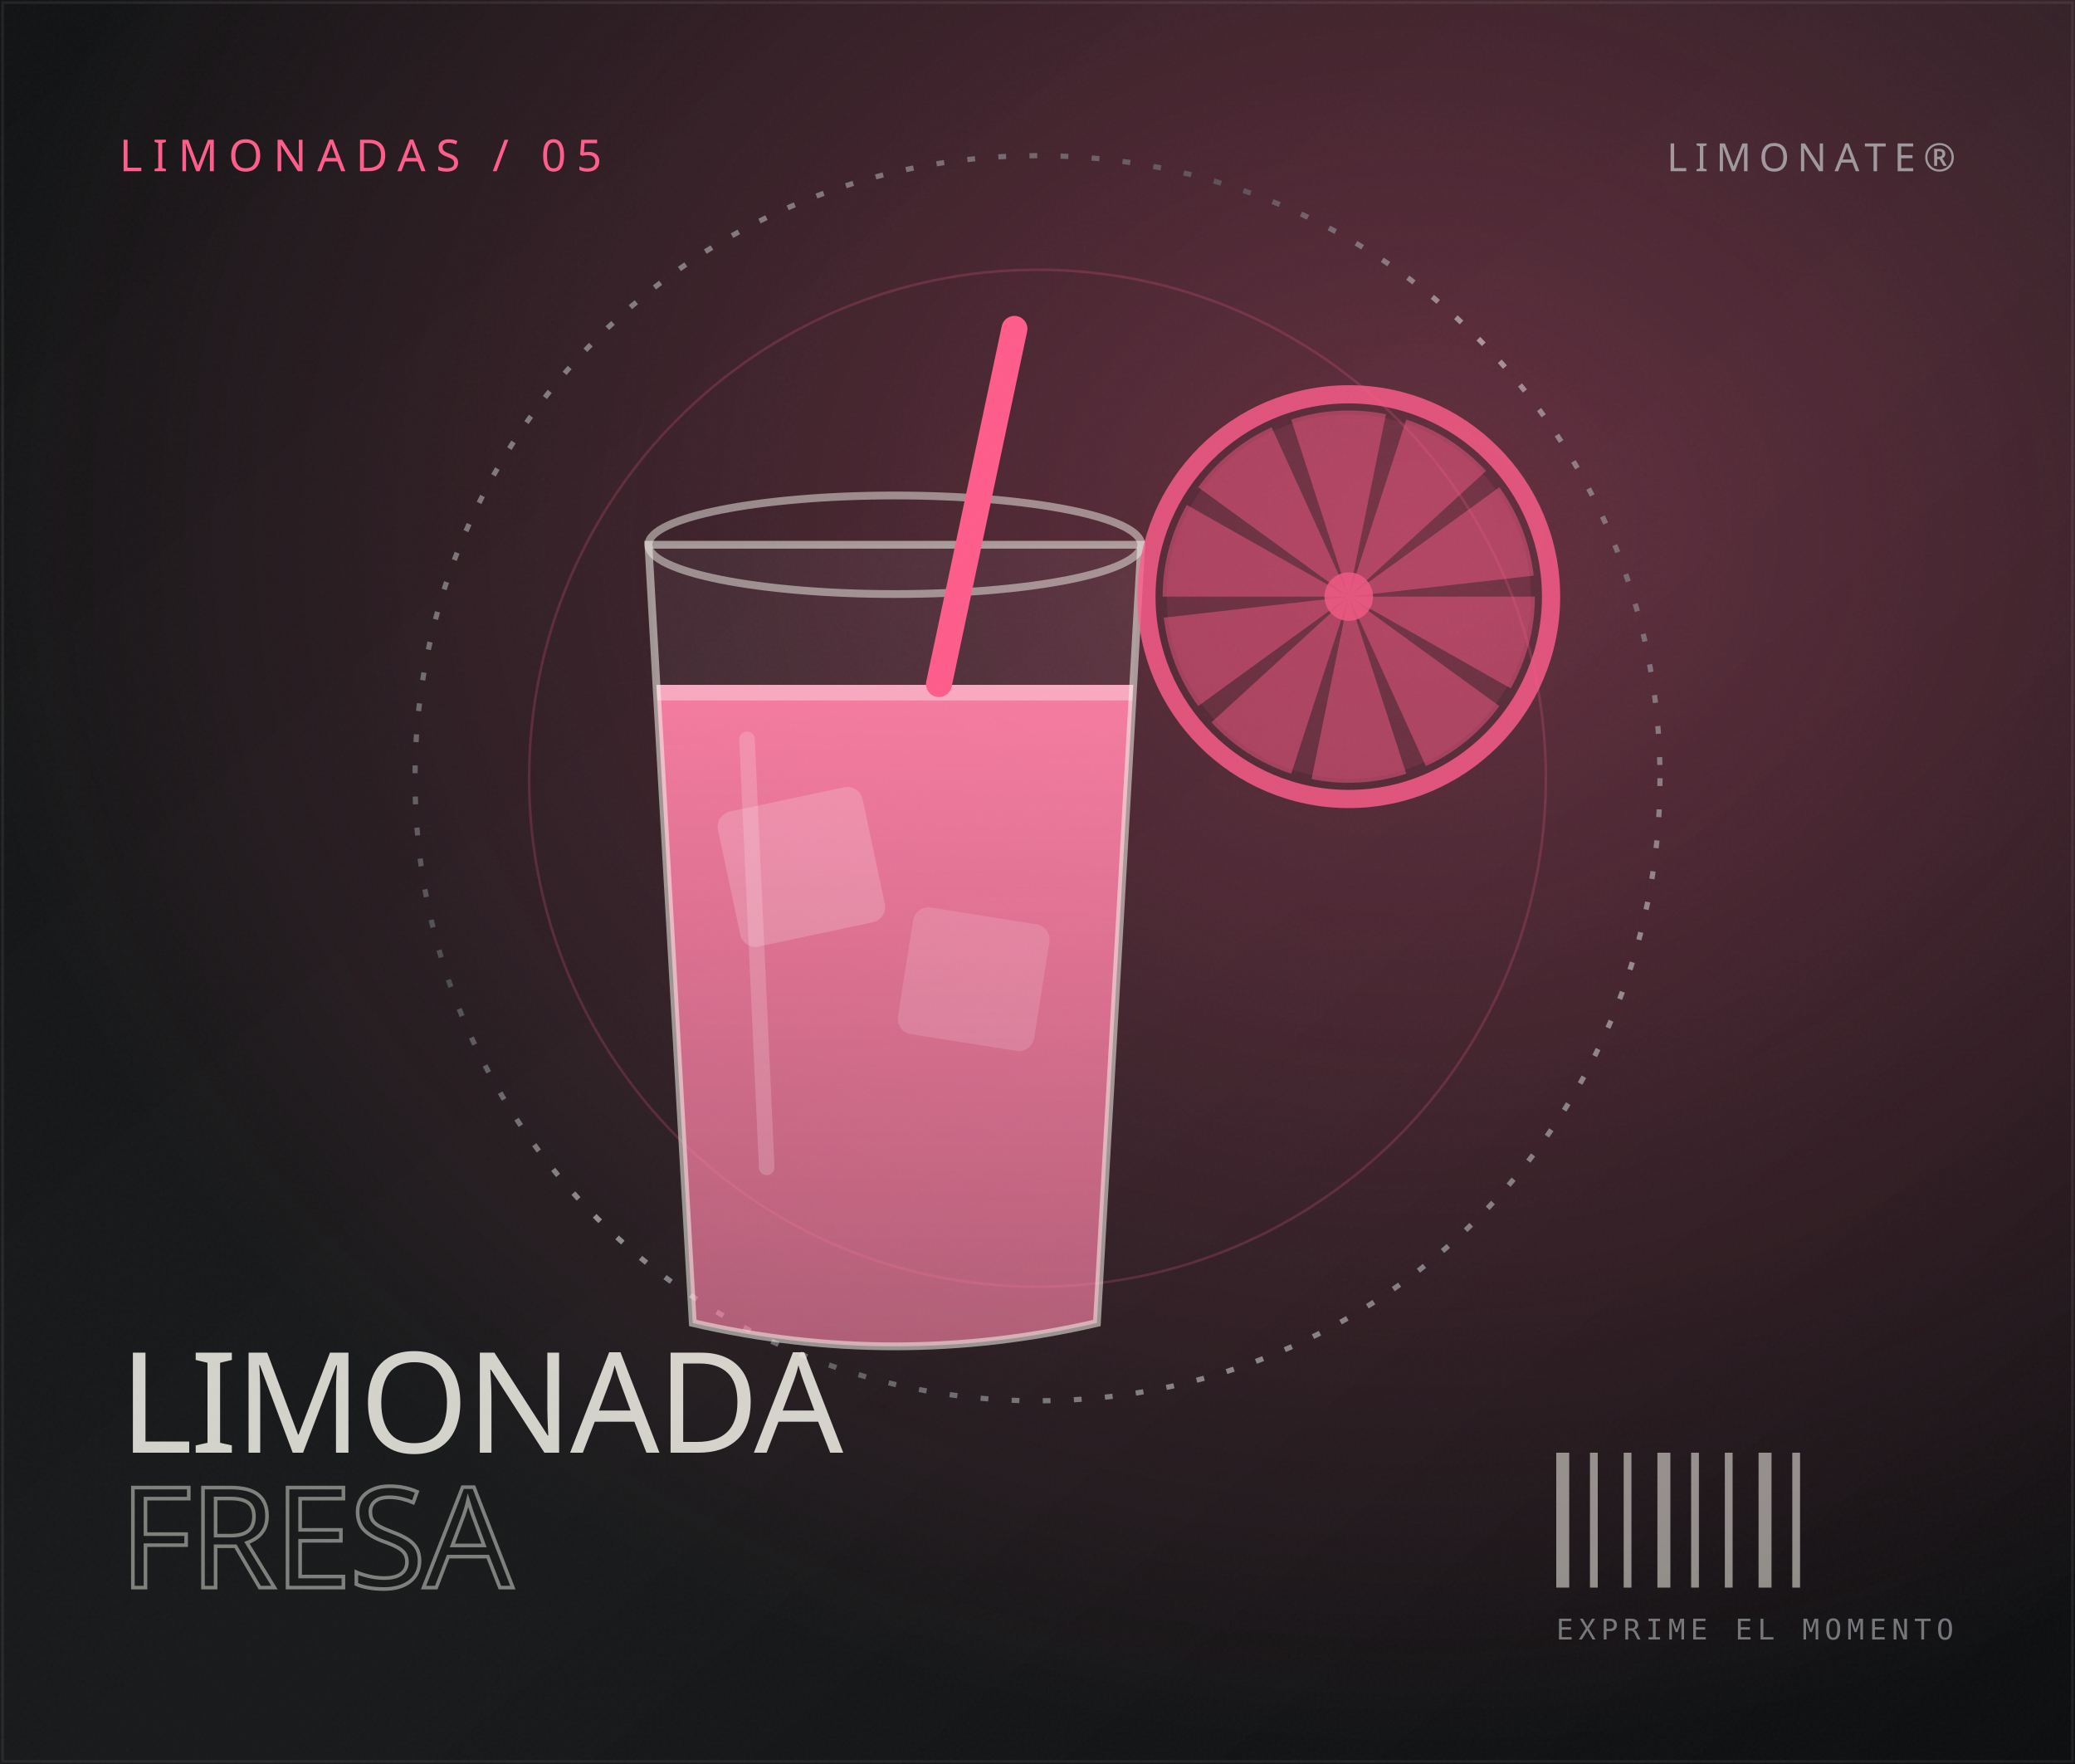
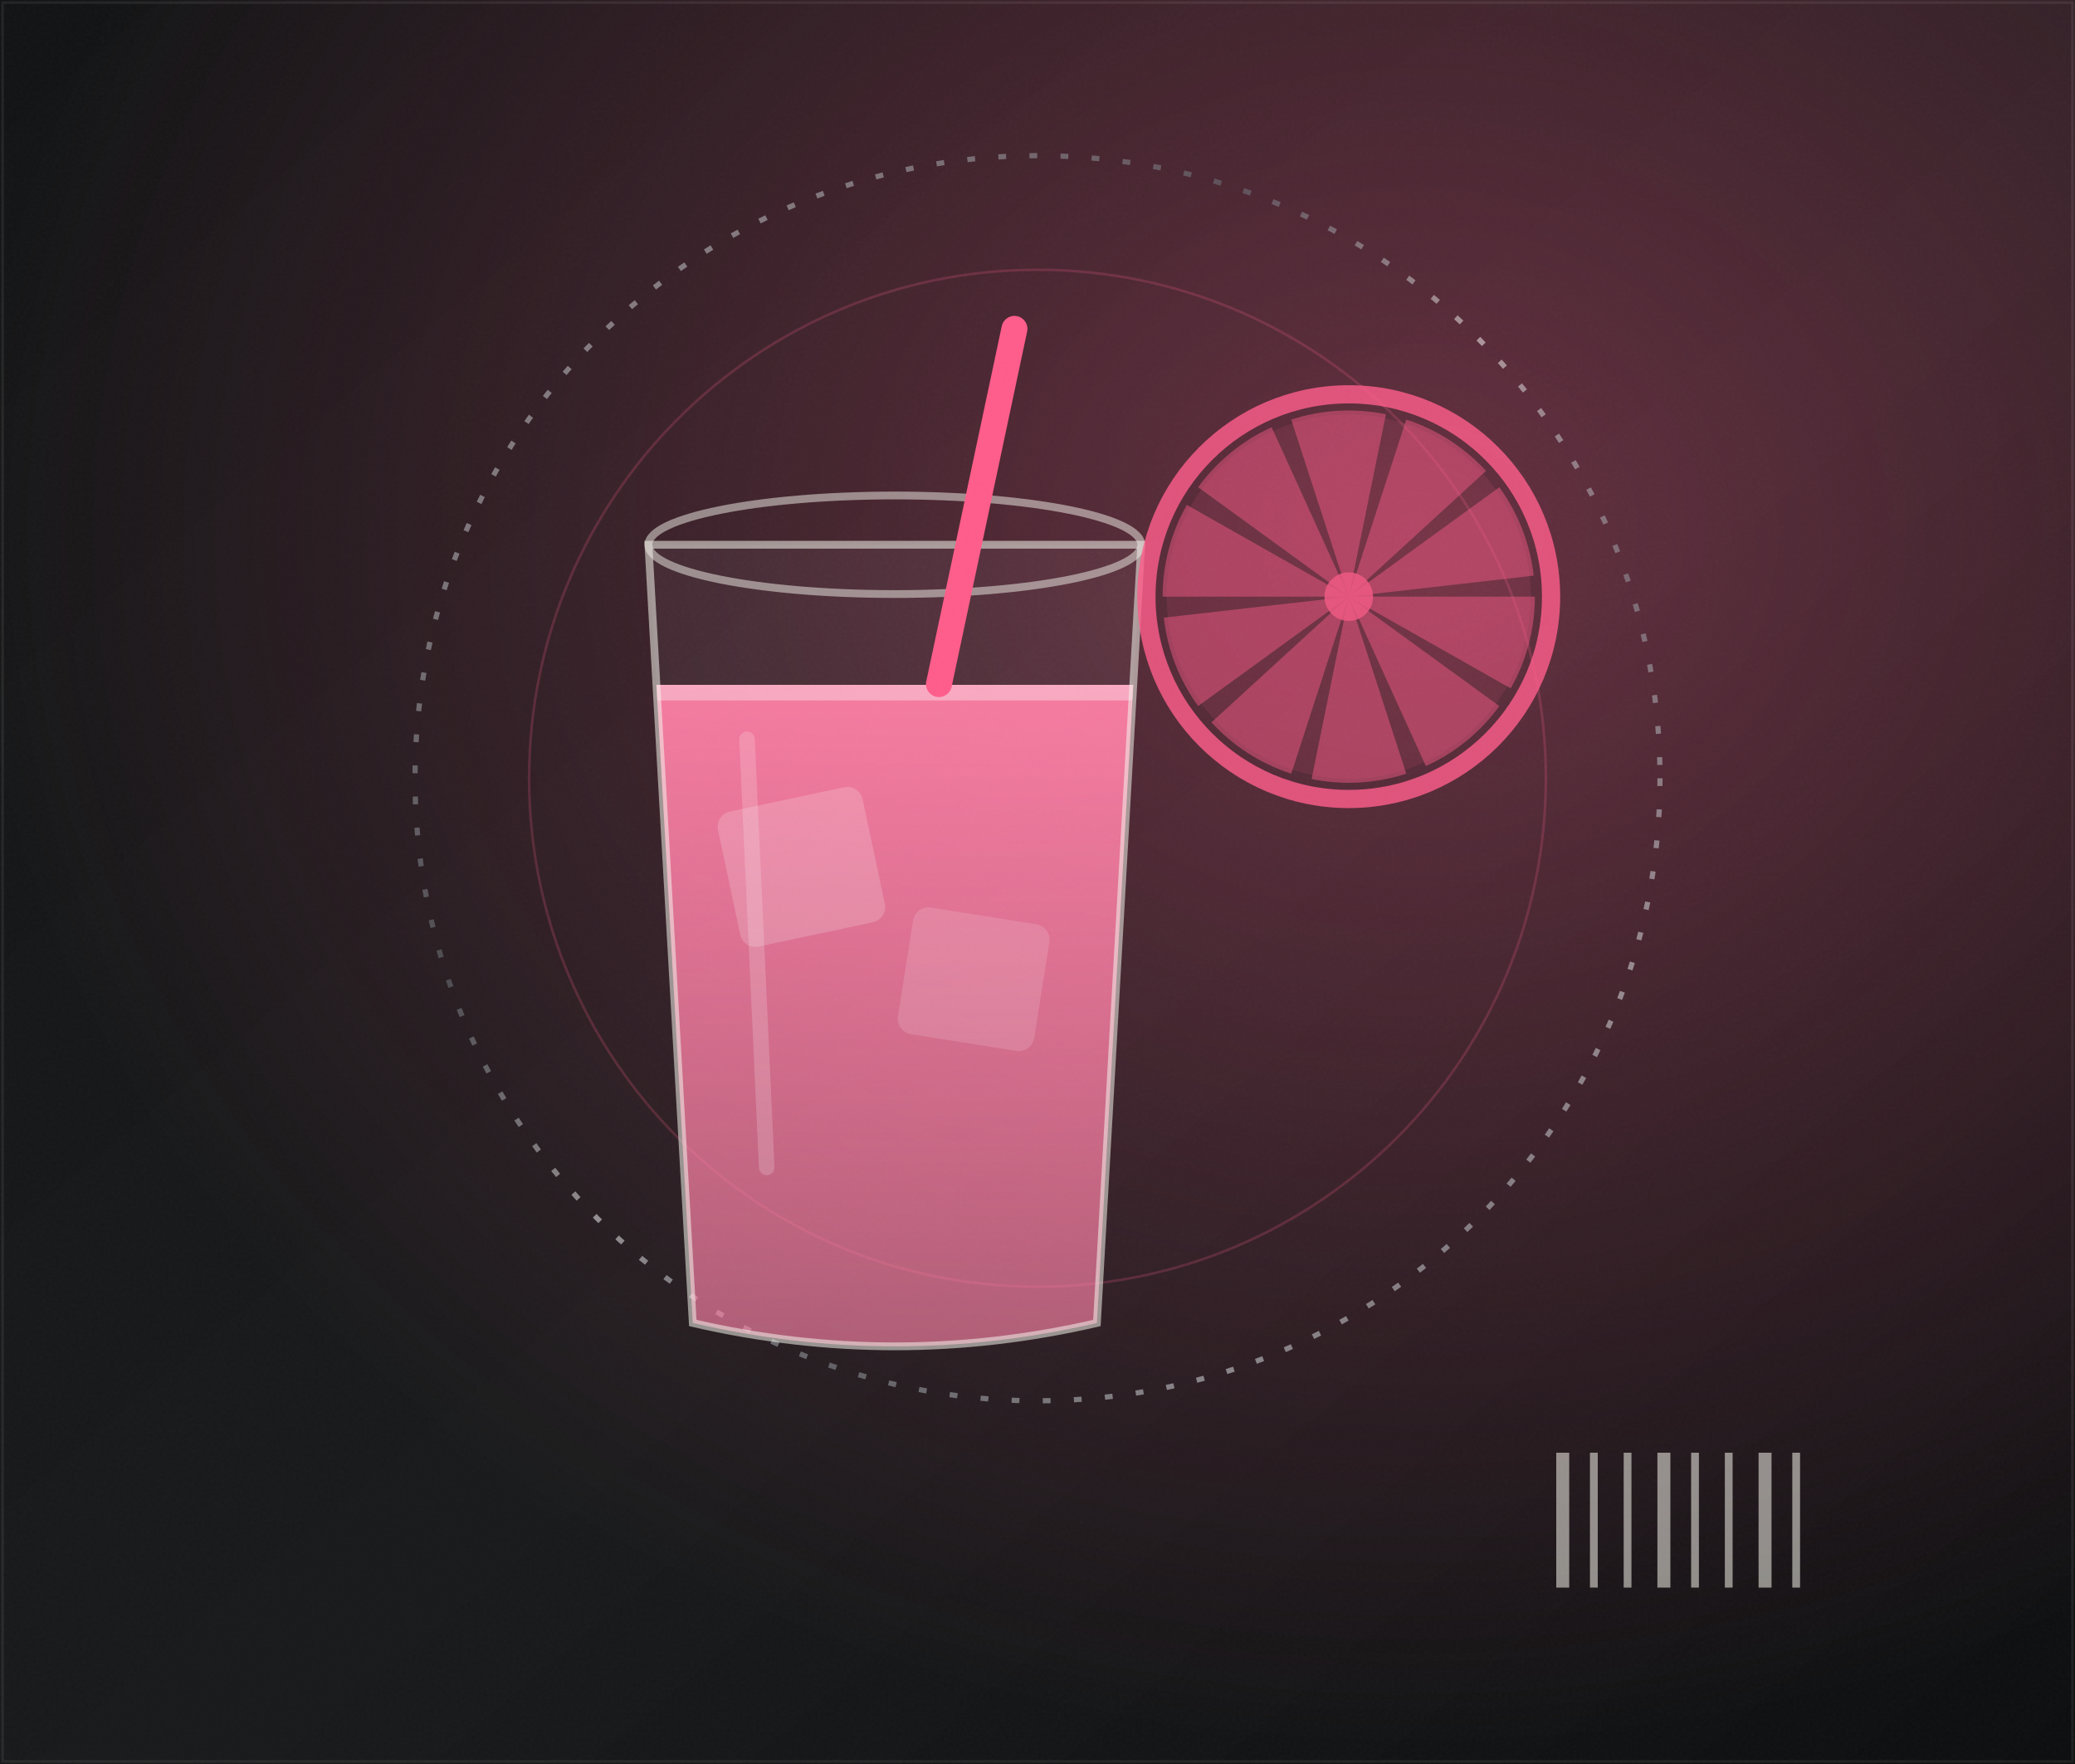
<svg xmlns="http://www.w3.org/2000/svg" viewBox="0 0 800 680" width="800" height="680" role="img" aria-label="LIMONADA FRESA">
  <defs>
    <linearGradient id="chrome" x1="0" y1="0" x2="1" y2="1">
      <stop offset="0" stop-color="#ffffff" />
      <stop offset="0.18" stop-color="#C5C9CC" />
      <stop offset="0.34" stop-color="#6F767C" />
      <stop offset="0.5" stop-color="#FFFFFF" />
      <stop offset="0.66" stop-color="#9AA1A7" />
      <stop offset="0.82" stop-color="#E9EEF1" />
      <stop offset="1" stop-color="#7D848A" />
    </linearGradient>
    <filter id="grain">
      <feTurbulence type="fractalNoise" baseFrequency="0.8" numOctaves="3" result="n" />
      <feColorMatrix in="n" type="saturate" values="0" />
      <feComponentTransfer>
        <feFuncA type="linear" slope="0.06" />
      </feComponentTransfer>
    </filter>
    <radialGradient id="glow" cx="0.68" cy="0.3" r="0.7">
      <stop offset="0" stop-color="#FF5C8A" stop-opacity="0.34" />
      <stop offset="1" stop-color="#FF5C8A" stop-opacity="0" />
    </radialGradient>
    <linearGradient id="bg" x1="0" y1="0" x2="1" y2="1">
      <stop offset="0" stop-color="#101213" />
      <stop offset="0.55" stop-color="#17191A" />
      <stop offset="1" stop-color="#0B0D0E" />
    </linearGradient>
  </defs>
  <rect width="800" height="680" fill="url(#bg)" />
  <rect width="800" height="680" fill="url(#glow)" />
  <g opacity="0.5">
    <circle cx="400" cy="300" r="240" fill="none" stroke="url(#chrome)" stroke-width="2" stroke-dasharray="3 9" />
    <circle cx="400" cy="300" r="196" fill="none" stroke="#FF5C8A" stroke-width="1" opacity="0.4" />
  </g>
-   <text x="46" y="66" fill="#FF5C8A" font-family="'Archivo Black','Arial Black',Impact,sans-serif" font-size="17" letter-spacing="4">LIMONADAS / 05</text>
-   <text x="754" y="66" text-anchor="end" fill="#C5C9CC" font-family="'Archivo Black','Arial Black',Impact,sans-serif" font-size="15" letter-spacing="3" opacity="0.7">LIMONATE®</text>
  <g>
    <defs>
      <clipPath id="clip-250-210">
        <path d="M250 210 L267.1 510 Q345 528 422.9 510 L440 210 Z" />
      </clipPath>
      <linearGradient id="liq-clip-250-210" x1="0" y1="0" x2="0" y2="1">
        <stop offset="0" stop-color="#FF7FA6" stop-opacity="0.95" />
        <stop offset="1" stop-color="#FF7FA6" stop-opacity="0.55" />
      </linearGradient>
    </defs>
    <path d="M250 210 L267.1 510 Q345 528 422.9 510 L440 210 Z" fill="#ffffff" opacity="0.05" />
    <g clip-path="url(#clip-250-210)">
      <rect x="250" y="264" width="190" height="300" fill="url(#liq-clip-250-210)" />
      <rect x="280.4" y="300" width="57" height="53.2" rx="6" fill="#ffffff" opacity="0.18" transform="rotate(-12 345 330)" />
      <rect x="348.8" y="348" width="53.2" height="49.4" rx="6" fill="#ffffff" opacity="0.14" transform="rotate(9 345 375)" />
      <rect x="250" y="264" width="190" height="6" fill="#ffffff" opacity="0.35" />
    </g>
    <path d="M250 210 L267.1 510 Q345 528 422.9 510 L440 210 Z" fill="none" stroke="#F4F3EA" stroke-opacity="0.55" stroke-width="3" />
    <ellipse cx="345" cy="210" rx="95" ry="19" fill="none" stroke="#F4F3EA" stroke-opacity="0.5" stroke-width="3" />
    <rect x="367.8" y="114" width="10" height="150" rx="5" fill="#FF5C8A" transform="rotate(12 345 210)" />
    <path d="M288 285 L295.6 450" stroke="#ffffff" stroke-opacity="0.18" stroke-width="6" stroke-linecap="round" />
  </g>
  <g opacity="0.9">
    <circle cx="520" cy="230" r="78" fill="none" stroke="#FF5C8A" stroke-width="7.02" opacity="0.9" />
    <circle cx="520" cy="230" r="70.2" fill="#FF5C8A" opacity="0.12" />
    <path d="M520 230 L591.76 230 A71.76 71.76 0 0 1 582.444 265.358 Z" fill="#FF5C8A" opacity="0.5" />
    <path d="M520 230 L578.055 272.179 A71.76 71.76 0 0 1 549.736 295.309 Z" fill="#FF5C8A" opacity="0.5" />
    <path d="M520 230 L542.175 298.248 A71.76 71.76 0 0 1 505.669 300.314 Z" fill="#FF5C8A" opacity="0.5" />
    <path d="M520 230 L497.825 298.248 A71.76 71.76 0 0 1 467.076 278.462 Z" fill="#FF5C8A" opacity="0.5" />
    <path d="M520 230 L461.945 272.179 A71.76 71.76 0 0 1 448.698 238.099 Z" fill="#FF5C8A" opacity="0.5" />
    <path d="M520 230 L448.24 230 A71.76 71.76 0 0 1 457.556 194.642 Z" fill="#FF5C8A" opacity="0.5" />
    <path d="M520 230 L461.945 187.821 A71.76 71.76 0 0 1 490.264 164.691 Z" fill="#FF5C8A" opacity="0.5" />
    <path d="M520 230 L497.825 161.752 A71.76 71.76 0 0 1 534.331 159.686 Z" fill="#FF5C8A" opacity="0.5" />
    <path d="M520 230 L542.175 161.752 A71.76 71.76 0 0 1 572.924 181.538 Z" fill="#FF5C8A" opacity="0.5" />
    <path d="M520 230 L578.055 187.821 A71.76 71.76 0 0 1 591.302 221.901 Z" fill="#FF5C8A" opacity="0.5" />
    <circle cx="520" cy="230" r="9.36" fill="#FF5C8A" opacity="0.85" />
  </g>
  <g opacity="0.85">
-     <text x="46" y="560" fill="#F4F3EA" font-family="'Archivo Black','Arial Black',Impact,sans-serif" font-size="54" letter-spacing="-1">LIMONADA</text>
-     <text x="46" y="612" fill="none" stroke="#F4F3EA" stroke-opacity="0.55" stroke-width="1.4" font-family="'Archivo Black','Arial Black',Impact,sans-serif" font-size="54" letter-spacing="-1">FRESA</text>
-   </g>
+     </g>
  <g transform="translate(600 560)" opacity="0.55">
    <rect x="0" y="0" width="5" height="52" fill="#F4F3EA" />
    <rect x="13" y="0" width="3" height="52" fill="#F4F3EA" />
    <rect x="26" y="0" width="3" height="52" fill="#F4F3EA" />
    <rect x="39" y="0" width="5" height="52" fill="#F4F3EA" />
    <rect x="52" y="0" width="3" height="52" fill="#F4F3EA" />
    <rect x="65" y="0" width="3" height="52" fill="#F4F3EA" />
    <rect x="78" y="0" width="5" height="52" fill="#F4F3EA" />
    <rect x="91" y="0" width="3" height="52" fill="#F4F3EA" />
-     <text x="0" y="72" fill="#C5C9CC" font-family="monospace" font-size="11" letter-spacing="2">EXPRIME EL MOMENTO</text>
  </g>
  <rect width="800" height="680" filter="url(#grain)" opacity="0.5" />
  <rect x="1" y="1" width="798" height="678" fill="none" stroke="#F4F3EA" stroke-opacity="0.08" />
</svg>
